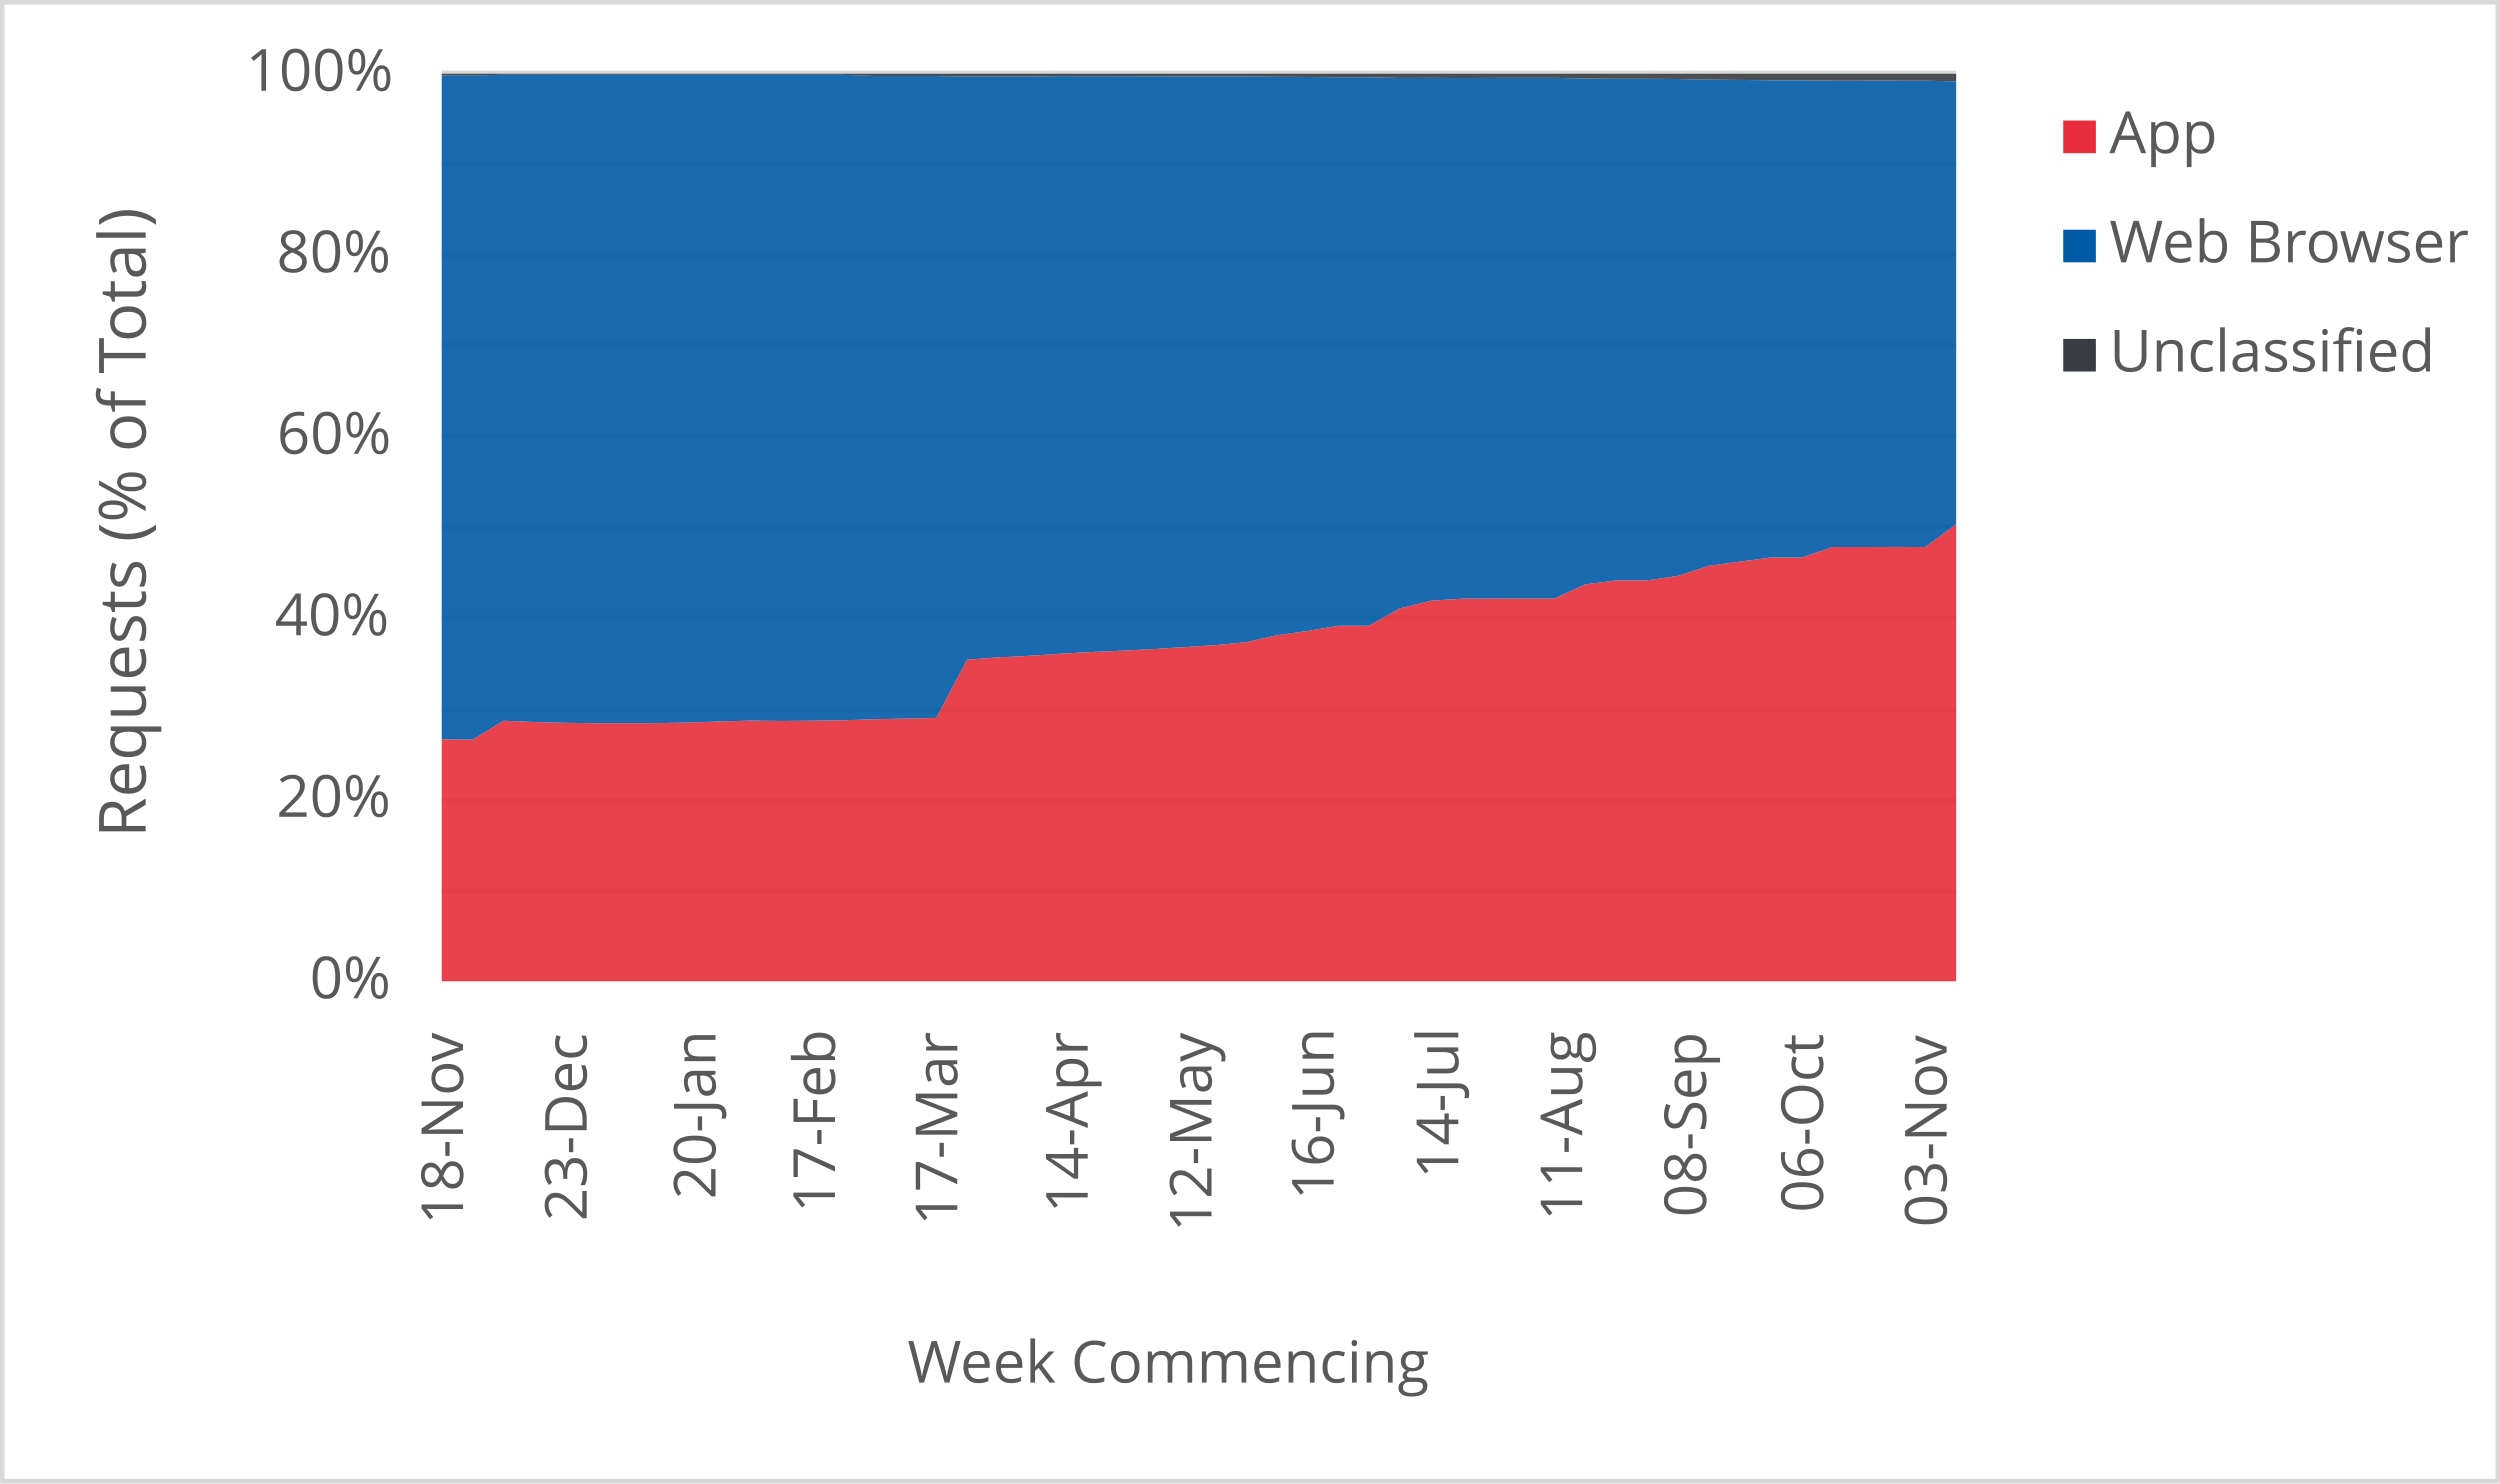
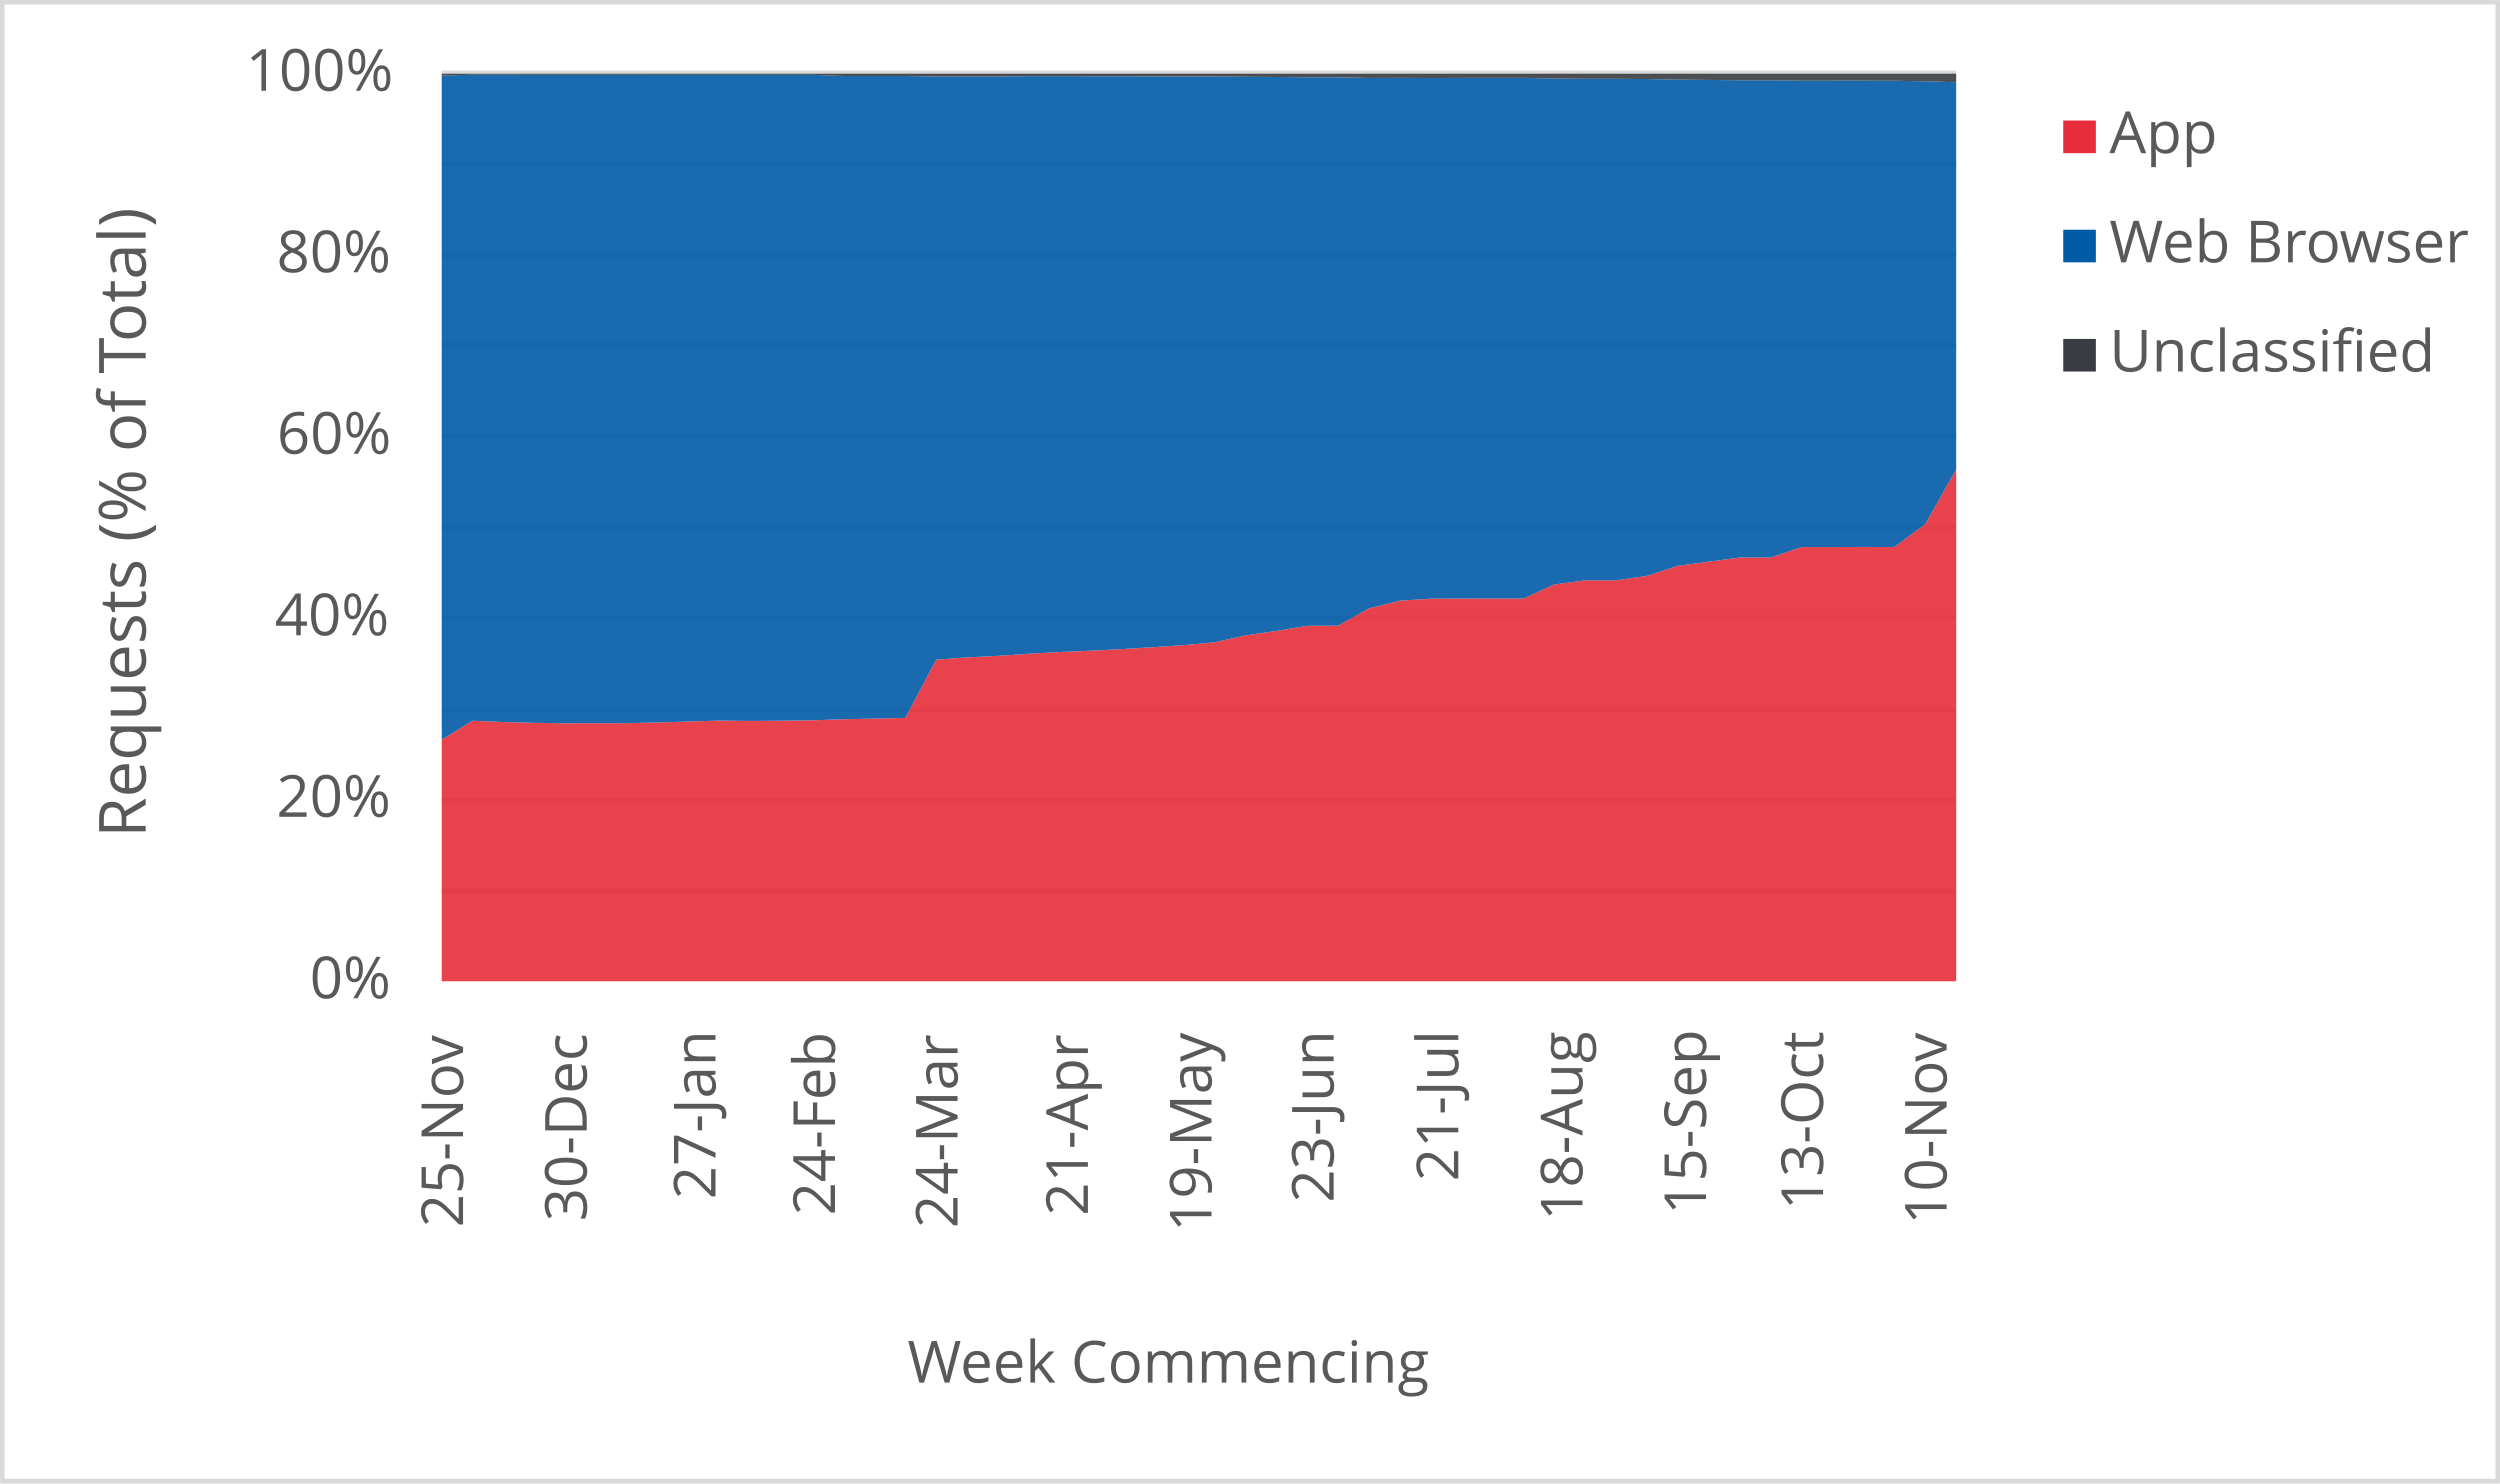
<svg xmlns="http://www.w3.org/2000/svg" width="1763" height="1046" xml:space="preserve" overflow="hidden">
  <defs>
    <clipPath id="clip0">
      <rect x="2917" y="346" width="1763" height="1046" />
    </clipPath>
  </defs>
  <g clip-path="url(#clip0)" transform="translate(-2917 -346)">
    <rect x="2918" y="347" width="1760" height="1043" fill="#FFFFFF" />
    <g>
      <path d="    M3228.5 974.532 4296.5 974.532    M3228.5 910.53 4296.5 910.53    M3228.5 846.528 4296.5 846.528    M3228.5 781.526 4296.5 781.526    M3228.5 717.524 4296.5 717.524    M3228.5 653.522 4296.5 653.522    M3228.5 589.52 4296.5 589.52    M3228.5 525.517 4296.5 525.517    M3228.5 461.515 4296.5 461.515    M3228.5 397.5 4296.5 397.5" stroke="#D9D9D9" stroke-width="3.438" stroke-linejoin="round" stroke-miterlimit="10" fill="none" />
    </g>
    <g>
      <path d="M 1038.5 4296.5 1038.5" stroke="#D9D9D9" stroke-width="3.438" stroke-linejoin="round" stroke-miterlimit="10" fill="none" fill-rule="evenodd" />
    </g>
    <g>
-       <text fill="#595959" font-family="Verdana,Open Sans,DejaVu Sans,sans-serif" font-weight="400" font-size="41" transform="matrix(6.12323e-17 -1 1 6.12323e-17 3243.545 1209.708)">18-Nov</text>
+       <text fill="#595959" font-family="Verdana,Open Sans,DejaVu Sans,sans-serif" font-weight="400" font-size="41" transform="matrix(6.12323e-17 -1 1 6.12323e-17 3243.545 1211.47)">25-Nov</text>
    </g>
    <g>
-       <text fill="#595959" font-family="Verdana,Open Sans,DejaVu Sans,sans-serif" font-weight="400" font-size="41" transform="matrix(6.12323e-17 -1 1 6.12323e-17 3330.728 1207.126)">23-Dec</text>
+       <text fill="#595959" font-family="Verdana,Open Sans,DejaVu Sans,sans-serif" font-weight="400" font-size="41" transform="matrix(6.12323e-17 -1 1 6.12323e-17 3330.748 1207.246)">30-Dec</text>
    </g>
    <g>
-       <text fill="#595959" font-family="Verdana,Open Sans,DejaVu Sans,sans-serif" font-weight="400" font-size="41" transform="matrix(6.12323e-17 -1 1 6.12323e-17 3421.586 1191.691)">20-Jan</text>
+       <text fill="#595959" font-family="Verdana,Open Sans,DejaVu Sans,sans-serif" font-weight="400" font-size="41" transform="matrix(6.12323e-17 -1 1 6.12323e-17 3421.566 1191.691)">27-Jan</text>
    </g>
    <g>
-       <text fill="#595959" font-family="Verdana,Open Sans,DejaVu Sans,sans-serif" font-weight="400" font-size="41" transform="matrix(6.12323e-17 -1 1 6.12323e-17 3505.826 1201.32)">17-Feb</text>
+       <text fill="#595959" font-family="Verdana,Open Sans,DejaVu Sans,sans-serif" font-weight="400" font-size="41" transform="matrix(6.12323e-17 -1 1 6.12323e-17 3505.826 1203.082)">24-Feb</text>
    </g>
    <g>
-       <text fill="#595959" font-family="Verdana,Open Sans,DejaVu Sans,sans-serif" font-weight="400" font-size="41" transform="matrix(6.12323e-17 -1 1 6.12323e-17 3592.069 1210.289)">17-Mar</text>
+       <text fill="#595959" font-family="Verdana,Open Sans,DejaVu Sans,sans-serif" font-weight="400" font-size="41" transform="matrix(6.12323e-17 -1 1 6.12323e-17 3592.279 1212.051)">24-Mar</text>
    </g>
    <g>
-       <text fill="#595959" font-family="Verdana,Open Sans,DejaVu Sans,sans-serif" font-weight="400" font-size="41" transform="matrix(6.12323e-17 -1 1 6.12323e-17 3684.058 1201.541)">14-Apr</text>
+       <text fill="#595959" font-family="Verdana,Open Sans,DejaVu Sans,sans-serif" font-weight="400" font-size="41" transform="matrix(6.12323e-17 -1 1 6.12323e-17 3684.188 1203.302)">21-Apr</text>
    </g>
    <g>
-       <text fill="#595959" font-family="Verdana,Open Sans,DejaVu Sans,sans-serif" font-weight="400" font-size="41" transform="matrix(6.12323e-17 -1 1 6.12323e-17 3771.371 1214.753)">12-May</text>
+       <text fill="#595959" font-family="Verdana,Open Sans,DejaVu Sans,sans-serif" font-weight="400" font-size="41" transform="matrix(6.12323e-17 -1 1 6.12323e-17 3771.371 1214.753)">19-May</text>
    </g>
    <g>
-       <text fill="#595959" font-family="Verdana,Open Sans,DejaVu Sans,sans-serif" font-weight="400" font-size="41" transform="matrix(6.12323e-17 -1 1 6.12323e-17 3857.484 1192.291)">16-Jun</text>
+       <text fill="#595959" font-family="Verdana,Open Sans,DejaVu Sans,sans-serif" font-weight="400" font-size="41" transform="matrix(6.12323e-17 -1 1 6.12323e-17 3857.484 1194.053)">23-Jun</text>
    </g>
    <g>
-       <text fill="#595959" font-family="Verdana,Open Sans,DejaVu Sans,sans-serif" font-weight="400" font-size="41" transform="matrix(6.12323e-17 -1 1 6.12323e-17 3945.398 1177.277)">14-Jul</text>
+       <text fill="#595959" font-family="Verdana,Open Sans,DejaVu Sans,sans-serif" font-weight="400" font-size="41" transform="matrix(6.12323e-17 -1 1 6.12323e-17 3945.398 1179.039)">21-Jul</text>
    </g>
    <g>
-       <text fill="#595959" font-family="Verdana,Open Sans,DejaVu Sans,sans-serif" font-weight="400" font-size="41" transform="matrix(6.12323e-17 -1 1 6.12323e-17 4032.772 1206.906)">11-Aug</text>
+       <text fill="#595959" font-family="Verdana,Open Sans,DejaVu Sans,sans-serif" font-weight="400" font-size="41" transform="matrix(6.12323e-17 -1 1 6.12323e-17 4032.922 1206.906)">18-Aug</text>
    </g>
    <g>
-       <text fill="#595959" font-family="Verdana,Open Sans,DejaVu Sans,sans-serif" font-weight="400" font-size="41" transform="matrix(6.12323e-17 -1 1 6.12323e-17 4120.126 1204.383)">08-Sep</text>
+       <text fill="#595959" font-family="Verdana,Open Sans,DejaVu Sans,sans-serif" font-weight="400" font-size="41" transform="matrix(6.12323e-17 -1 1 6.12323e-17 4120.106 1202.662)">15-Sep</text>
    </g>
    <g>
-       <text fill="#595959" font-family="Verdana,Open Sans,DejaVu Sans,sans-serif" font-weight="400" font-size="41" transform="matrix(6.12323e-17 -1 1 6.12323e-17 4202.585 1201.1)">06-Oct</text>
+       <text fill="#595959" font-family="Verdana,Open Sans,DejaVu Sans,sans-serif" font-weight="400" font-size="41" transform="matrix(6.12323e-17 -1 1 6.12323e-17 4202.585 1199.378)">13-Oct</text>
    </g>
    <g>
-       <text fill="#595959" font-family="Verdana,Open Sans,DejaVu Sans,sans-serif" font-weight="400" font-size="41" transform="matrix(6.12323e-17 -1 1 6.12323e-17 4289.769 1211.43)">03-Nov</text>
+       <text fill="#595959" font-family="Verdana,Open Sans,DejaVu Sans,sans-serif" font-weight="400" font-size="41" transform="matrix(6.12323e-17 -1 1 6.12323e-17 4289.769 1209.708)">10-Nov</text>
    </g>
    <g>
      <text fill="#595959" font-family="Verdana,Open Sans,DejaVu Sans,sans-serif" font-weight="400" font-size="41" transform="matrix(1 0 0 1 3135.448 1050)">0%</text>
    </g>
    <g>
      <text fill="#595959" font-family="Verdana,Open Sans,DejaVu Sans,sans-serif" font-weight="400" font-size="41" transform="matrix(1 0 0 1 3111.965 922)">20%</text>
    </g>
    <g>
      <text fill="#595959" font-family="Verdana,Open Sans,DejaVu Sans,sans-serif" font-weight="400" font-size="41" transform="matrix(1 0 0 1 3110.824 794)">40%</text>
    </g>
    <g>
      <text fill="#595959" font-family="Verdana,Open Sans,DejaVu Sans,sans-serif" font-weight="400" font-size="41" transform="matrix(1 0 0 1 3112.306 666)">60%</text>
    </g>
    <g>
      <text fill="#595959" font-family="Verdana,Open Sans,DejaVu Sans,sans-serif" font-weight="400" font-size="41" transform="matrix(1 0 0 1 3112.045 538)">80%</text>
    </g>
    <g>
      <text fill="#595959" font-family="Verdana,Open Sans,DejaVu Sans,sans-serif" font-weight="400" font-size="41" transform="matrix(1 0 0 1 3090.284 410)">100%</text>
    </g>
    <g>
      <text fill="#595959" font-family="Verdana,Open Sans,DejaVu Sans,sans-serif" font-weight="400" font-size="41" transform="matrix(1 0 0 1 3556.971 1321)">Week Commencing</text>
    </g>
    <g>
      <text fill="#595959" font-family="Verdana,Open Sans,DejaVu Sans,sans-serif" font-weight="400" font-size="46" transform="matrix(6.12323e-17 -1 1 6.12323e-17 3019.73 936.7666)">Requests (% of Total)</text>
    </g>
    <rect x="2918.5" y="347.5" width="1760" height="1043" stroke="#D9D9D9" stroke-width="3.438" stroke-linejoin="round" stroke-miterlimit="10" fill="none" />
    <g>
-       <path d="M3228.5 1038 3250.296 1038 3272.092 1038 3293.888 1038 3315.684 1038 3337.48 1038 3359.276 1038 3381.071 1038 3402.867 1038 3424.663 1038 3446.459 1038 3468.255 1038 3490.051 1038 3511.847 1038 3533.643 1038 3555.439 1038 3577.235 1038 3599.031 1038 3620.827 1038 3642.622 1038 3664.418 1038 3686.214 1038 3708.01 1038 3729.806 1038 3751.602 1038 3773.398 1038 3795.194 1038 3816.99 1038 3838.786 1038 3860.582 1038 3882.378 1038 3904.173 1038 3925.969 1038 3947.765 1038 3969.561 1038 3991.357 1038 4013.153 1038 4034.949 1038 4056.745 1038 4078.541 1038 4100.337 1038 4122.133 1038 4143.929 1038 4165.724 1038 4187.52 1038 4209.316 1038 4231.112 1038 4252.908 1038 4274.704 1038 4296.5 1038 4296.5 715.633 4274.704 731.79 4252.908 731.695 4231.112 731.781 4209.316 731.771 4187.52 739.179 4165.724 739.172 4143.929 742.046 4122.133 744.982 4100.337 752.092 4078.541 755.239 4056.745 755.25 4034.949 758.13 4013.153 768.087 3991.357 768.062 3969.561 768.117 3947.765 768.202 3925.969 769.607 3904.173 775.05 3882.378 787.236 3860.582 787.309 3838.786 790.965 3816.99 794.081 3795.194 798.971 3773.398 800.958 3751.602 802.407 3729.806 803.757 3708.01 804.88 3686.214 805.789 3664.418 807.011 3642.622 808.499 3620.827 809.572 3599.031 811.203 3577.235 852.254 3555.439 852.763 3533.643 853.213 3511.847 853.954 3490.051 854.231 3468.255 854.416 3446.459 854.153 3424.663 854.811 3402.867 855.513 3381.071 855.965 3359.276 855.999 3337.48 856.027 3315.684 855.757 3293.888 855.184 3272.092 854.269 3250.296 867.589 3228.5 867.371 3228.5 1038Z" fill="#e62d39" opacity="0.9" />
+       <path d="M3228.5 1038 3250.296 1038 3272.092 1038 3293.888 1038 3315.684 1038 3337.48 1038 3359.276 1038 3381.071 1038 3402.867 1038 3424.663 1038 3446.459 1038 3468.255 1038 3490.051 1038 3511.847 1038 3533.643 1038 3555.439 1038 3577.235 1038 3599.031 1038 3620.827 1038 3642.622 1038 3664.418 1038 3686.214 1038 3708.01 1038 3729.806 1038 3751.602 1038 3773.398 1038 3795.194 1038 3816.99 1038 3838.786 1038 3860.582 1038 3882.378 1038 3904.173 1038 3925.969 1038 3947.765 1038 3969.561 1038 3991.357 1038 4013.153 1038 4034.949 1038 4056.745 1038 4078.541 1038 4100.337 1038 4122.133 1038 4143.929 1038 4165.724 1038 4187.52 1038 4209.316 1038 4231.112 1038 4252.908 1038 4274.704 1038 4296.5 1038 4296.5 677.031 4274.704 715.633 4252.908 731.79 4231.112 731.695 4209.316 731.781 4187.52 731.771 4165.724 739.179 4143.929 739.172 4122.133 742.046 4100.337 744.982 4078.541 752.092 4056.745 755.239 4034.949 755.25 4013.153 758.13 3991.357 768.087 3969.561 768.062 3947.765 768.117 3925.969 768.202 3904.173 769.607 3882.378 775.05 3860.582 787.236 3838.786 787.309 3816.99 790.965 3795.194 794.081 3773.398 798.971 3751.602 800.958 3729.806 802.407 3708.01 803.757 3686.214 804.88 3664.418 805.789 3642.622 807.011 3620.827 808.499 3599.031 809.572 3577.235 811.203 3555.439 852.254 3533.643 852.763 3511.847 853.213 3490.051 853.954 3468.255 854.231 3446.459 854.416 3424.663 854.153 3402.867 854.811 3381.071 855.513 3359.276 855.965 3337.48 855.999 3315.684 856.027 3293.888 855.757 3272.092 855.184 3250.296 854.269 3228.5 867.589 3228.5 1038Z" fill="#e62d39" opacity="0.9" />
    </g>
    <g>
-       <path d="M3228.5 867.371 3250.296 867.589 3272.092 854.269 3293.888 855.184 3315.684 855.757 3337.48 856.027 3359.276 855.999 3381.071 855.965 3402.867 855.513 3424.663 854.811 3446.459 854.153 3468.255 854.416 3490.051 854.231 3511.847 853.954 3533.643 853.213 3555.439 852.763 3577.235 852.254 3599.031 811.203 3620.827 809.572 3642.622 808.499 3664.418 807.011 3686.214 805.789 3708.01 804.88 3729.806 803.757 3751.602 802.407 3773.398 800.958 3795.194 798.971 3816.99 794.081 3838.786 790.965 3860.582 787.309 3882.378 787.236 3904.173 775.05 3925.969 769.607 3947.765 768.202 3969.561 768.117 3991.357 768.062 4013.153 768.087 4034.949 758.13 4056.745 755.25 4078.541 755.239 4100.337 752.092 4122.133 744.982 4143.929 742.046 4165.724 739.172 4187.52 739.179 4209.316 731.771 4231.112 731.781 4252.908 731.695 4274.704 731.79 4296.5 715.633 4296.5 403.349 4274.704 402.925 4252.908 402.907 4231.112 402.909 4209.316 402.93 4187.52 402.603 4165.724 402.61 4143.929 402.372 4122.133 402.145 4100.337 401.736 4078.541 401.57 4056.745 401.571 4034.949 401.408 4013.153 400.892 3991.357 400.889 3969.561 400.939 3947.765 401.027 3925.969 400.909 3904.173 400.992 3882.378 400.488 3860.582 400.496 3838.786 400.292 3816.99 400.158 3795.194 399.929 3773.398 399.933 3751.602 399.88 3729.806 399.831 3708.01 399.774 3686.214 399.725 3664.418 399.705 3642.622 400.004 3620.827 399.96 3599.031 399.991 3577.235 399.584 3555.439 399.605 3533.643 399.583 3511.847 398.769 3490.051 398.749 3468.255 398.751 3446.459 398.747 3424.663 398.741 3402.867 398.738 3381.071 398.707 3359.276 398.709 3337.48 398.701 3315.684 398.685 3293.888 398.671 3272.092 398.675 3250.296 399.272 3228.5 399.263 3228.5 867.371Z" fill="#005aa6" opacity="0.9" />
+       <path d="M3228.5 867.589 3250.296 854.269 3272.092 855.184 3293.888 855.757 3315.684 856.027 3337.48 855.999 3359.276 855.965 3381.071 855.513 3402.867 854.811 3424.663 854.153 3446.459 854.416 3468.255 854.231 3490.051 853.954 3511.847 853.213 3533.643 852.763 3555.439 852.254 3577.235 811.203 3599.031 809.572 3620.827 808.499 3642.622 807.011 3664.418 805.789 3686.214 804.88 3708.01 803.757 3729.806 802.407 3751.602 800.958 3773.398 798.971 3795.194 794.081 3816.99 790.965 3838.786 787.309 3860.582 787.236 3882.378 775.05 3904.173 769.607 3925.969 768.202 3947.765 768.117 3969.561 768.062 3991.357 768.087 4013.153 758.13 4034.949 755.25 4056.745 755.239 4078.541 752.092 4100.337 744.982 4122.133 742.046 4143.929 739.172 4165.724 739.179 4187.52 731.771 4209.316 731.781 4231.112 731.695 4252.908 731.79 4274.704 715.633 4296.5 677.031 4296.5 403.996 4274.704 403.349 4252.908 402.925 4231.112 402.907 4209.316 402.909 4187.52 402.93 4165.724 402.603 4143.929 402.61 4122.133 402.372 4100.337 402.145 4078.541 401.736 4056.745 401.57 4034.949 401.571 4013.153 401.408 3991.357 400.892 3969.561 400.889 3947.765 400.939 3925.969 401.027 3904.173 400.909 3882.378 400.992 3860.582 400.488 3838.786 400.496 3816.99 400.292 3795.194 400.158 3773.398 399.929 3751.602 399.933 3729.806 399.88 3708.01 399.831 3686.214 399.774 3664.418 399.725 3642.622 399.705 3620.827 400.004 3599.031 399.96 3577.235 399.991 3555.439 399.584 3533.643 399.605 3511.847 399.583 3490.051 398.769 3468.255 398.749 3446.459 398.751 3424.663 398.747 3402.867 398.741 3381.071 398.738 3359.276 398.707 3337.48 398.709 3315.684 398.701 3293.888 398.685 3272.092 398.671 3250.296 398.675 3228.5 399.272 3228.5 867.589Z" fill="#005aa6" opacity="0.9" />
    </g>
    <g>
-       <path d="M3228.5 399.263 3250.296 399.272 3272.092 398.675 3293.888 398.671 3315.684 398.685 3337.48 398.701 3359.276 398.709 3381.071 398.707 3402.867 398.738 3424.663 398.741 3446.459 398.747 3468.255 398.751 3490.051 398.749 3511.847 398.769 3533.643 399.583 3555.439 399.605 3577.235 399.584 3599.031 399.991 3620.827 399.96 3642.622 400.004 3664.418 399.705 3686.214 399.725 3708.01 399.774 3729.806 399.831 3751.602 399.88 3773.398 399.933 3795.194 399.929 3816.99 400.158 3838.786 400.292 3860.582 400.496 3882.378 400.488 3904.173 400.992 3925.969 400.909 3947.765 401.027 3969.561 400.939 3991.357 400.889 4013.153 400.892 4034.949 401.408 4056.745 401.571 4078.541 401.57 4100.337 401.736 4122.133 402.145 4143.929 402.372 4165.724 402.61 4187.52 402.603 4209.316 402.93 4231.112 402.909 4252.908 402.907 4274.704 402.925 4296.5 403.349 4296.5 398 4274.704 398 4252.908 398 4231.112 398 4209.316 398 4187.52 398 4165.724 398 4143.929 398 4122.133 398 4100.337 398 4078.541 398 4056.745 398 4034.949 398 4013.153 398 3991.357 398 3969.561 398 3947.765 398 3925.969 398 3904.173 398 3882.378 398 3860.582 398 3838.786 398 3816.99 398 3795.194 398 3773.398 398 3751.602 398 3729.806 398 3708.01 398 3686.214 398 3664.418 398 3642.622 398 3620.827 398 3599.031 398 3577.235 398 3555.439 398 3533.643 398 3511.847 398 3490.051 398 3468.255 398 3446.459 398 3424.663 398 3402.867 398 3381.071 398 3359.276 398 3337.48 398 3315.684 398 3293.888 398 3272.092 398 3250.296 398 3228.5 398 3228.5 399.263Z" fill="#393d41" opacity="0.9" />
+       <path d="M3228.5 399.272 3250.296 398.675 3272.092 398.671 3293.888 398.685 3315.684 398.701 3337.48 398.709 3359.276 398.707 3381.071 398.738 3402.867 398.741 3424.663 398.747 3446.459 398.751 3468.255 398.749 3490.051 398.769 3511.847 399.583 3533.643 399.605 3555.439 399.584 3577.235 399.991 3599.031 399.96 3620.827 400.004 3642.622 399.705 3664.418 399.725 3686.214 399.774 3708.01 399.831 3729.806 399.88 3751.602 399.933 3773.398 399.929 3795.194 400.158 3816.99 400.292 3838.786 400.496 3860.582 400.488 3882.378 400.992 3904.173 400.909 3925.969 401.027 3947.765 400.939 3969.561 400.889 3991.357 400.892 4013.153 401.408 4034.949 401.571 4056.745 401.57 4078.541 401.736 4100.337 402.145 4122.133 402.372 4143.929 402.61 4165.724 402.603 4187.52 402.93 4209.316 402.909 4231.112 402.907 4252.908 402.925 4274.704 403.349 4296.5 403.996 4296.5 398 4274.704 398 4252.908 398 4231.112 398 4209.316 398 4187.52 398 4165.724 398 4143.929 398 4122.133 398 4100.337 398 4078.541 398 4056.745 398 4034.949 398 4013.153 398 3991.357 398 3969.561 398 3947.765 398 3925.969 398 3904.173 398 3882.378 398 3860.582 398 3838.786 398 3816.99 398 3795.194 398 3773.398 398 3751.602 398 3729.806 398 3708.01 398 3686.214 398 3664.418 398 3642.622 398 3620.827 398 3599.031 398 3577.235 398 3555.439 398 3533.643 398 3511.847 398 3490.051 398 3468.255 398 3446.459 398 3424.663 398 3402.867 398 3381.071 398 3359.276 398 3337.48 398 3315.684 398 3293.888 398 3272.092 398 3250.296 398 3228.5 398 3228.5 399.272Z" fill="#393d41" opacity="0.9" />
    </g>
    <g>
      <rect x="4372" y="431" width="23" height="23" fill="#e62d39" />
    </g>
    <g>
      <text fill="#595959" font-family="Verdana,Open Sans,DejaVu Sans,sans-serif" font-weight="400" font-size="41" transform="matrix(1 0 0 1 4404.56 454)">App</text>
    </g>
    <g>
      <rect x="4372" y="508" width="23" height="23" fill="#005aa6" />
    </g>
    <g>
      <text fill="#595959" font-family="Verdana,Open Sans,DejaVu Sans,sans-serif" font-weight="400" font-size="41" transform="matrix(1 0 0 1 4404.56 531)">Web Browser</text>
    </g>
    <g>
      <rect x="4372" y="585" width="23" height="23" fill="#393d41" />
    </g>
    <g>
      <text fill="#595959" font-family="Verdana,Open Sans,DejaVu Sans,sans-serif" font-weight="400" font-size="41" transform="matrix(1 0 0 1 4404.56 608)">Unclassified</text>
    </g>
  </g>
</svg>
